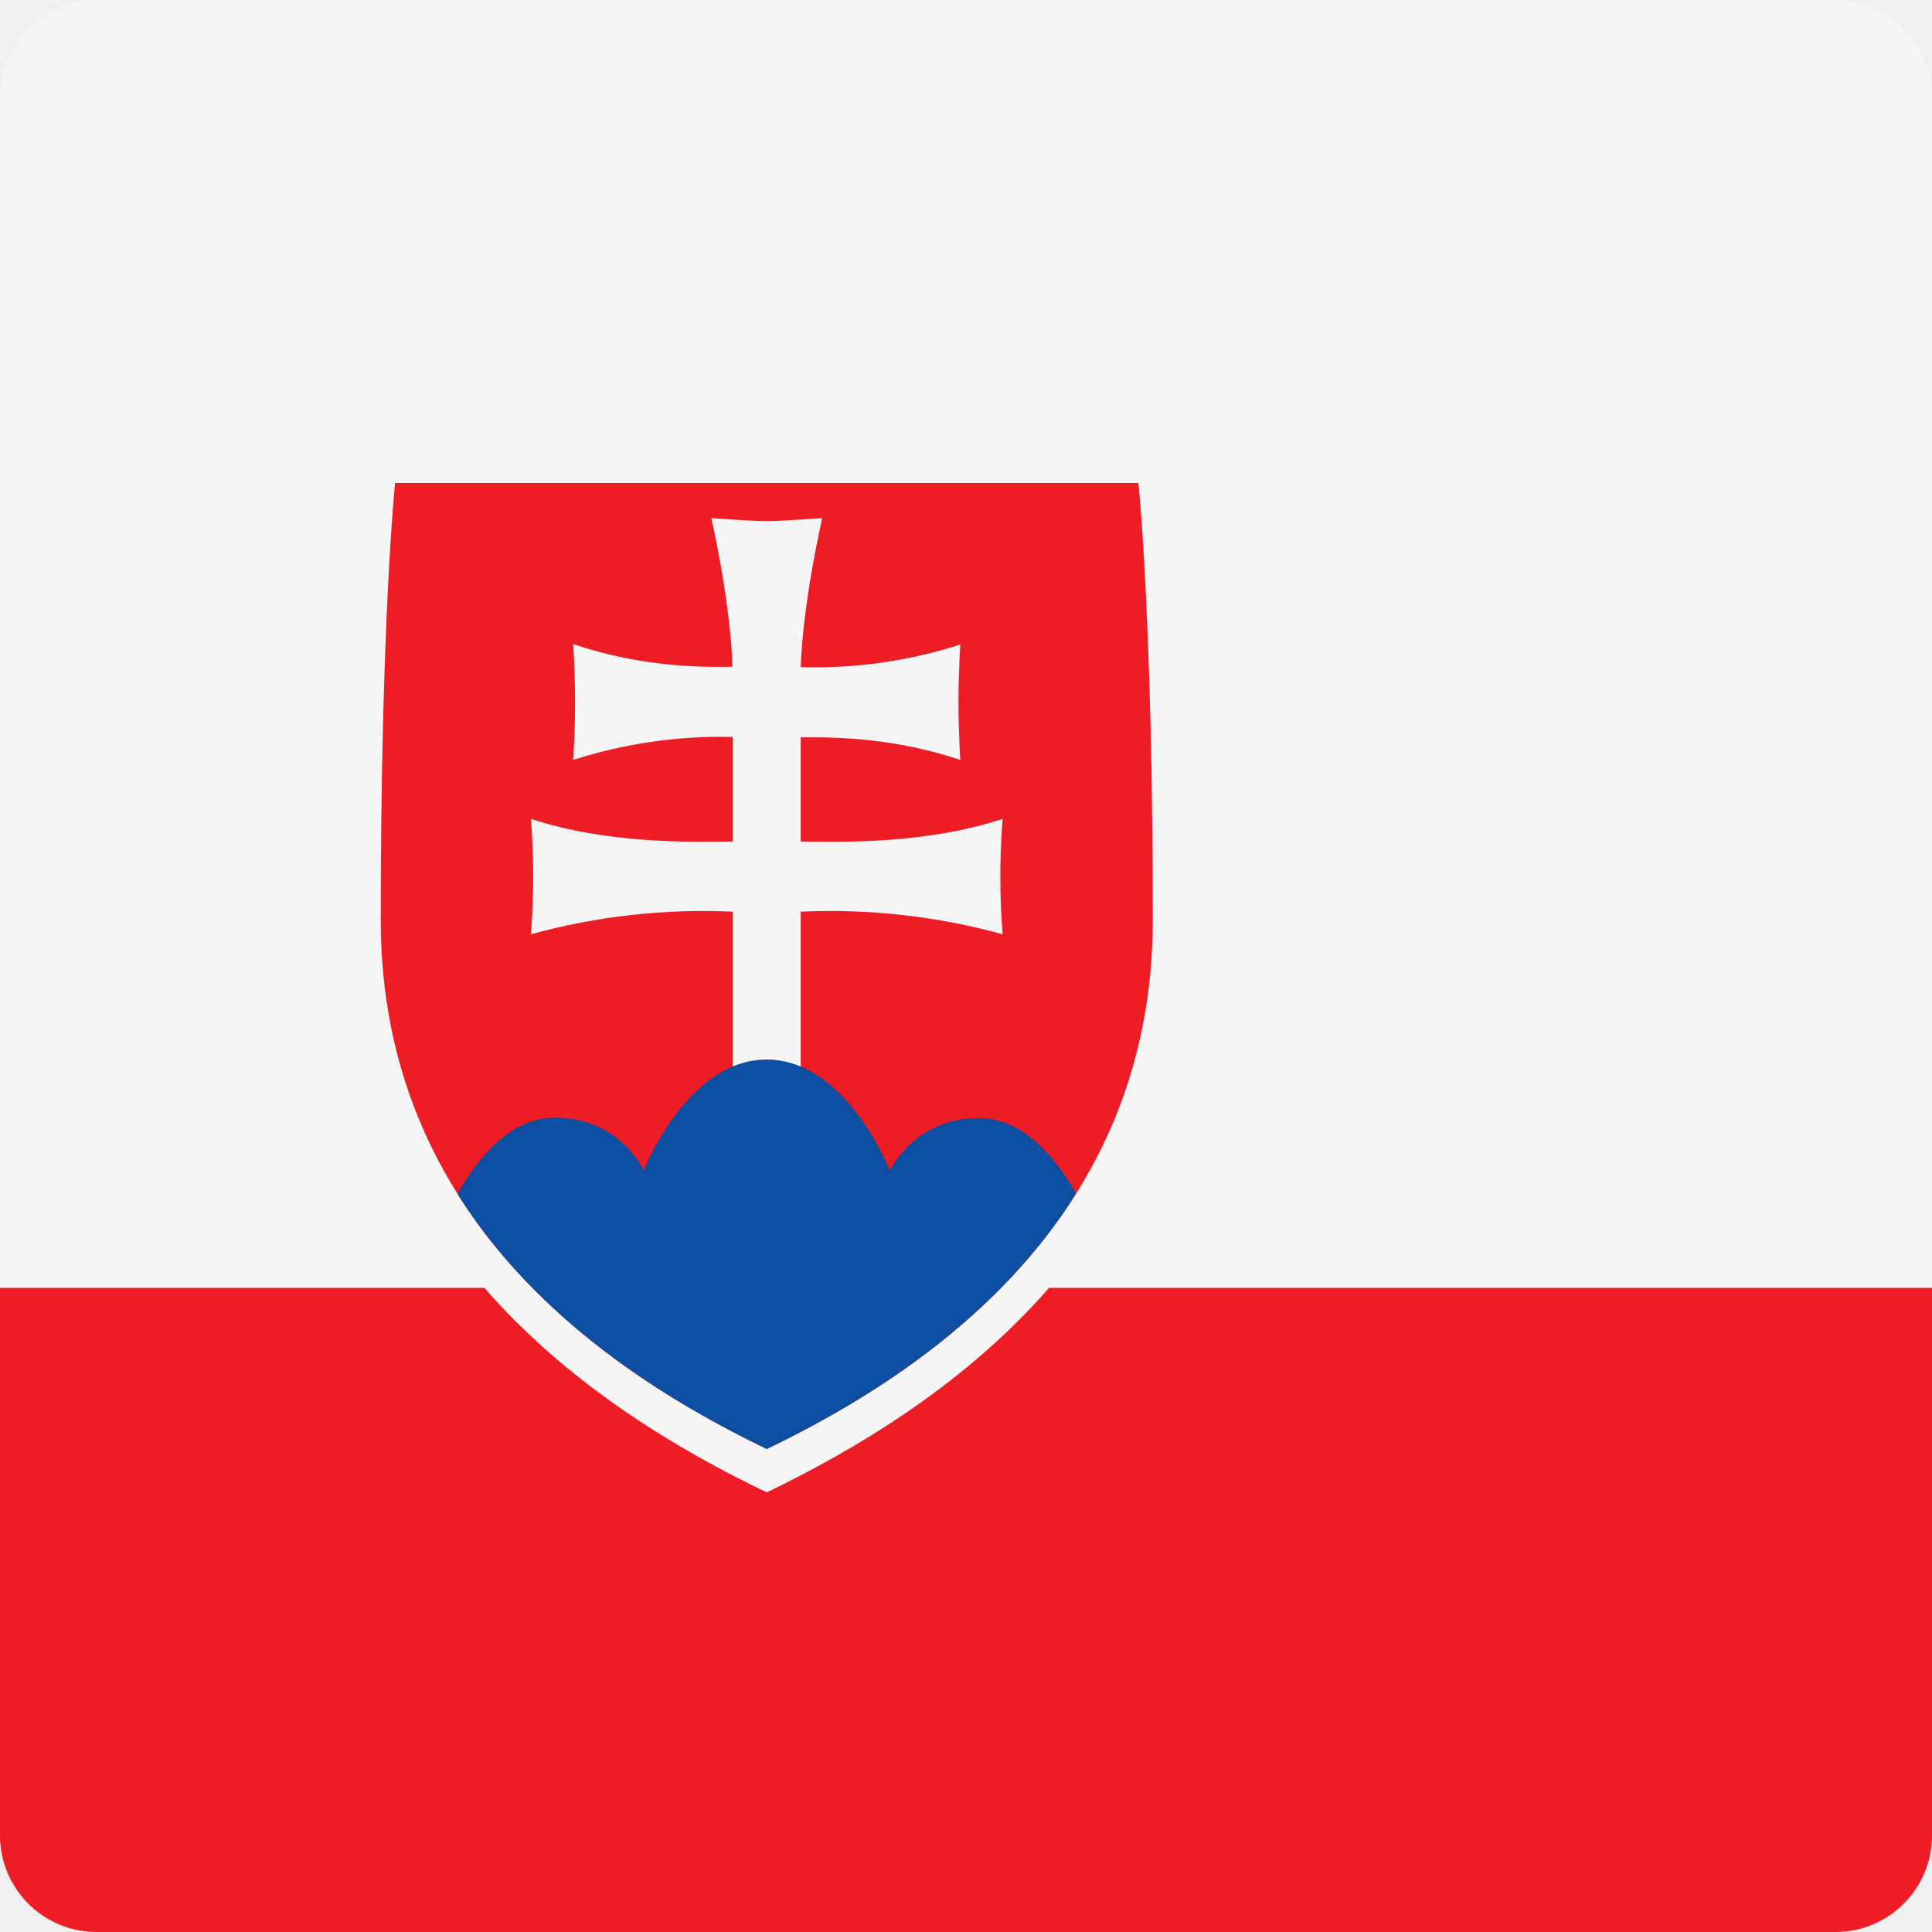
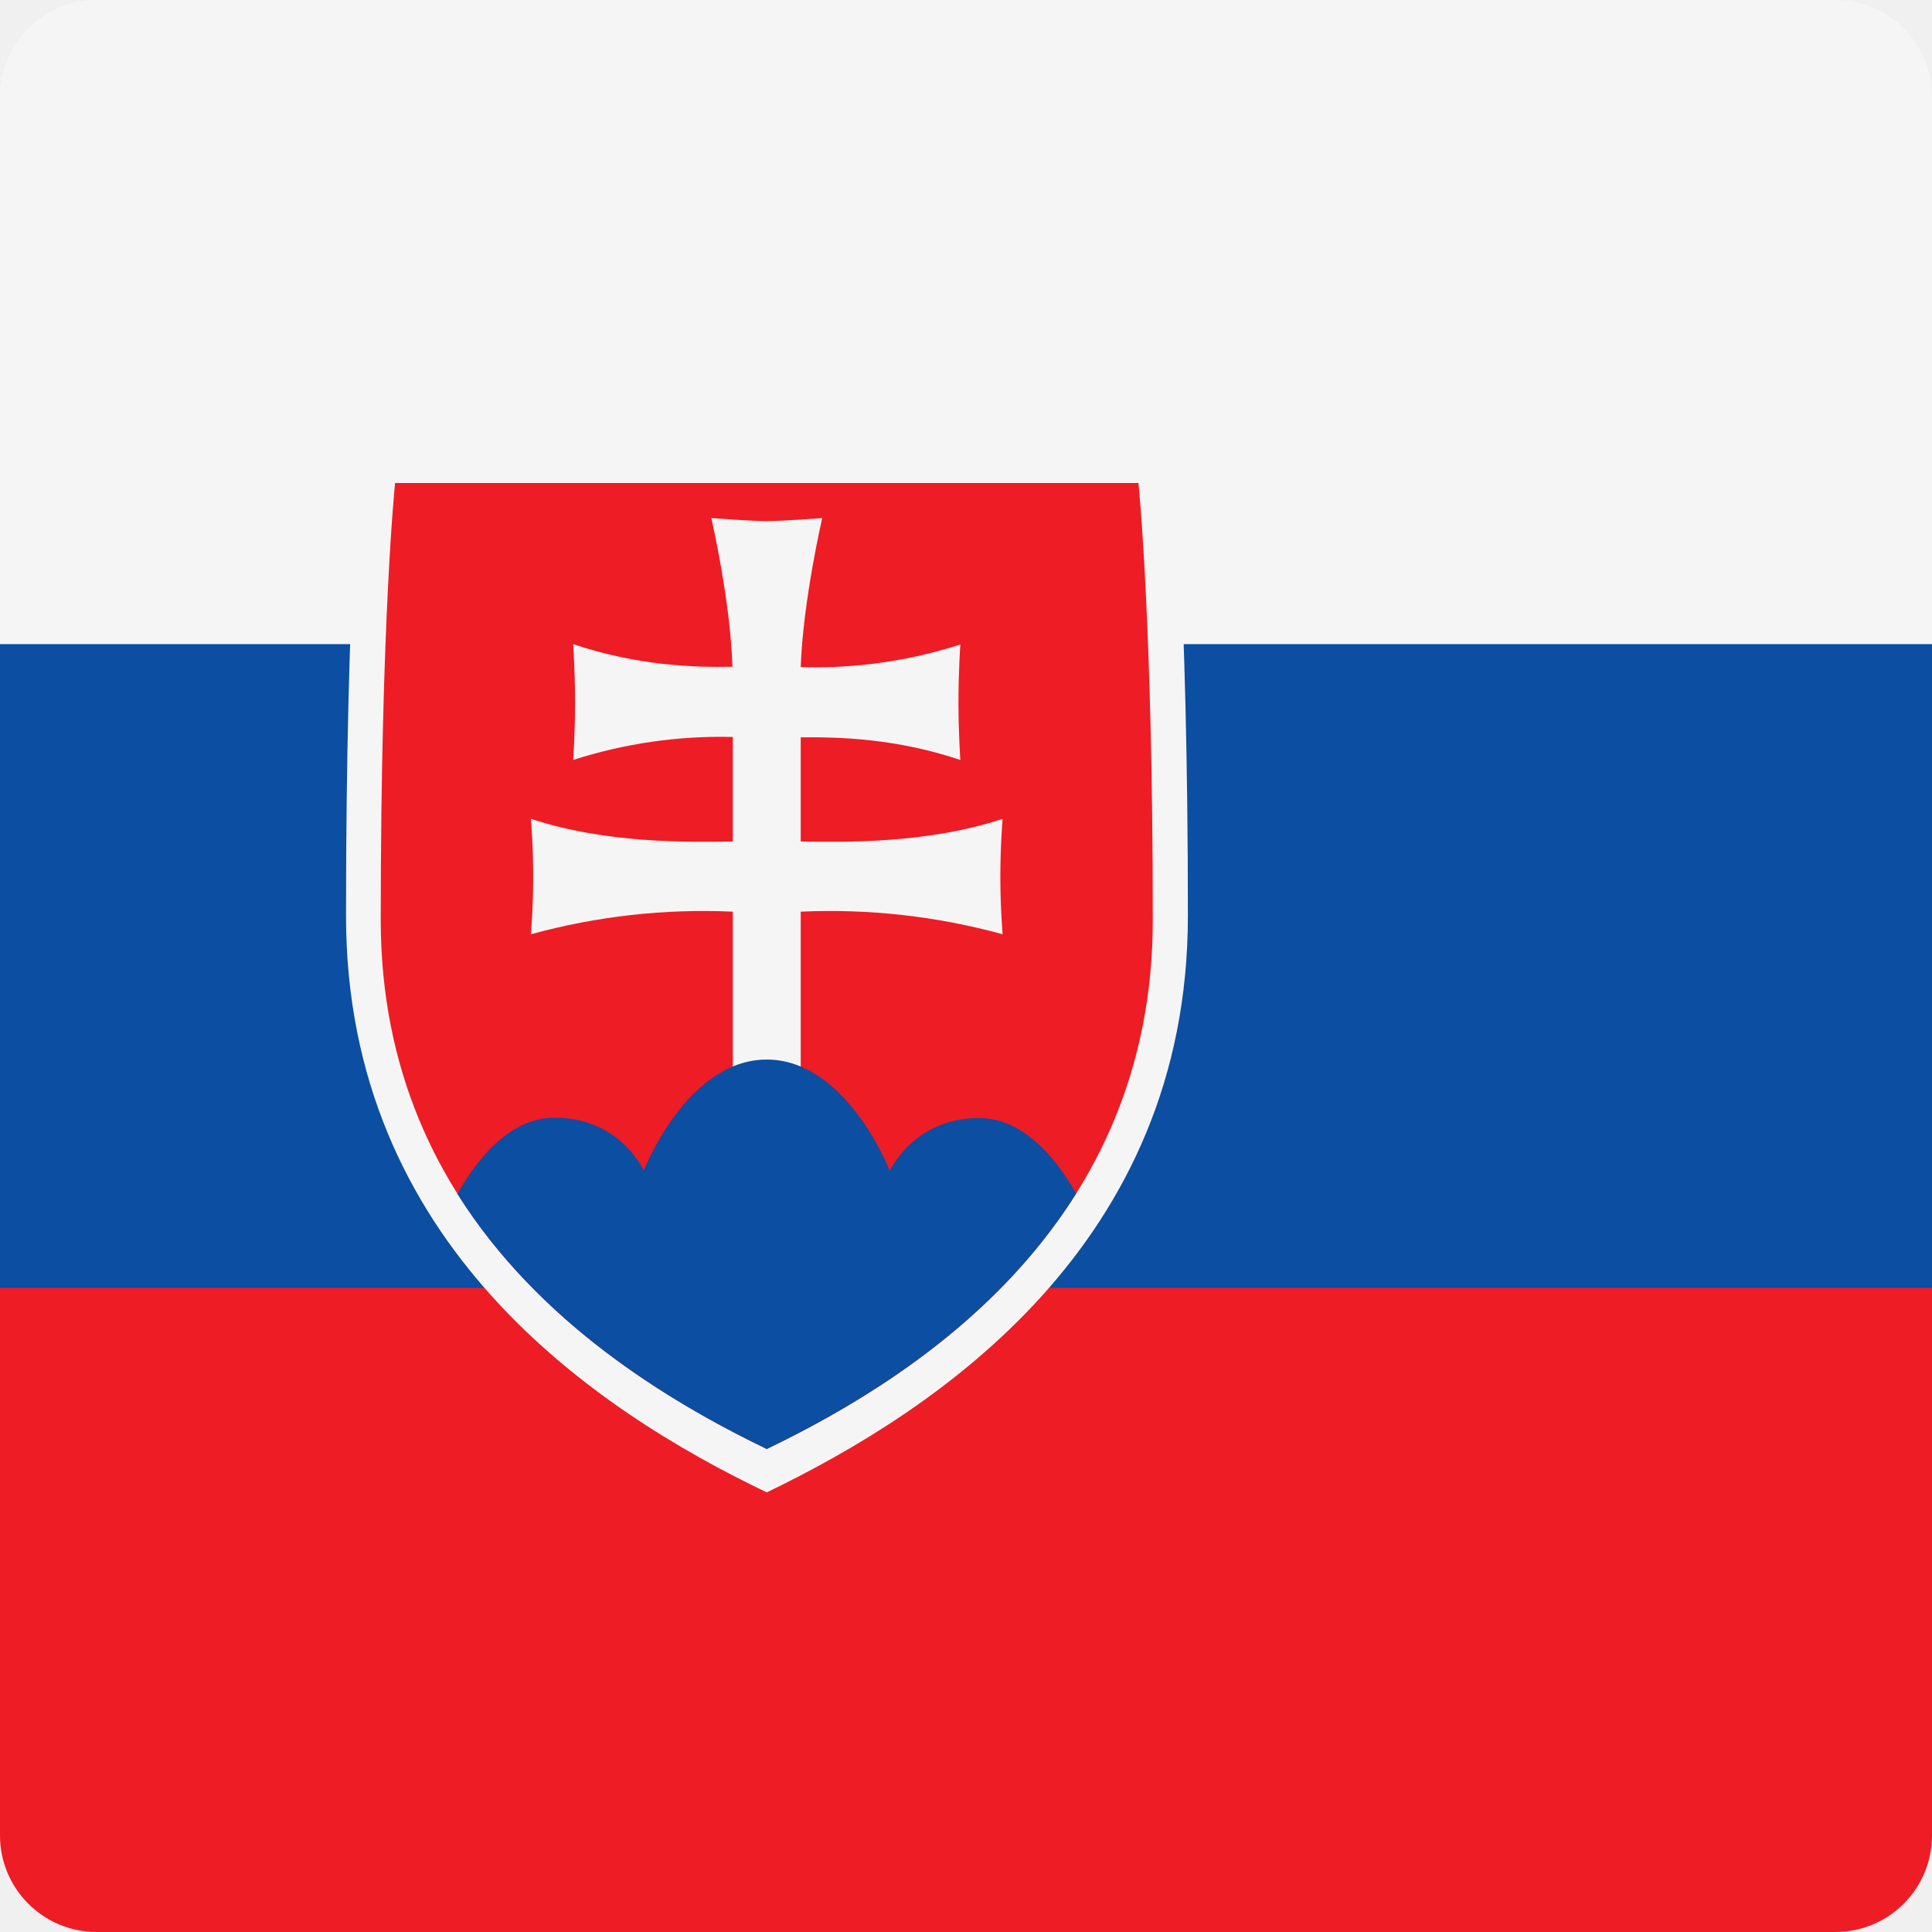
<svg xmlns="http://www.w3.org/2000/svg" width="40" height="40" viewBox="0 0 40 40" fill="none">
  <mask id="mask0" style="mask-type:alpha" maskUnits="userSpaceOnUse" x="0" y="0" width="40" height="40">
    <rect width="40" height="40" rx="2" fill="white" />
  </mask>
  <g mask="url(#mask0)">
    <path d="M0 0H40V40H0V0Z" fill="#EE1C25" />
-     <path d="M0 0H40V26.664H0V0Z" fill="#F5F5F5" />
+     <path d="M0 0H40V26.664H0V0Z" fill="#0B4EA2" />
    <path d="M0 0H40V13.336H0V0Z" fill="#F5F5F5" />
    <path d="M15.875 30.898C12.289 29.18 7.164 25.742 7.164 18.961C7.164 12.18 7.484 9.102 7.484 9.102H24.266C24.266 9.102 24.594 12.18 24.594 18.961C24.594 25.742 19.453 29.172 15.875 30.898Z" fill="#F5F5F5" />
    <path d="M15.875 30C12.586 28.414 7.883 25.273 7.883 19.047C7.883 12.82 8.18 10 8.18 10H23.57C23.57 10 23.867 12.828 23.867 19.047C23.867 25.266 19.164 28.422 15.875 30Z" fill="#EE1C25" />
    <path d="M16.578 17.422C17.469 17.437 19.211 17.468 20.758 16.953C20.758 16.953 20.711 17.5 20.711 18.148C20.711 18.797 20.758 19.343 20.758 19.343C19.398 18.969 17.987 18.811 16.578 18.875V22.312H15.172V18.875C13.763 18.811 12.352 18.969 10.992 19.343C10.992 19.343 11.039 18.797 11.039 18.148C11.039 17.5 10.992 16.953 10.992 16.953C12.547 17.468 14.281 17.437 15.172 17.422V15.258C14.051 15.23 12.934 15.391 11.867 15.734C11.867 15.734 11.906 15.187 11.906 14.539C11.906 13.89 11.867 13.336 11.867 13.336C13.195 13.781 14.359 13.82 15.164 13.804C15.125 12.445 14.727 10.726 14.727 10.726C14.727 10.726 15.547 10.789 15.875 10.789C16.203 10.789 17.023 10.726 17.023 10.726C17.023 10.726 16.625 12.445 16.578 13.812C17.698 13.845 18.816 13.687 19.883 13.344C19.883 13.344 19.844 13.89 19.844 14.539C19.844 15.187 19.883 15.734 19.883 15.734C18.555 15.289 17.391 15.258 16.578 15.265V17.422Z" fill="#F5F5F5" />
    <path d="M15.875 21.937C14.219 21.937 13.328 24.234 13.328 24.234C13.328 24.234 12.836 23.14 11.484 23.14C10.57 23.14 9.898 23.961 9.469 24.718C11.133 27.359 13.789 28.992 15.875 30C17.961 28.992 20.617 27.359 22.281 24.711C21.852 23.961 21.18 23.148 20.266 23.148C18.914 23.148 18.422 24.242 18.422 24.242C18.422 24.242 17.531 21.937 15.875 21.937Z" fill="#0B4EA2" />
  </g>
</svg>
